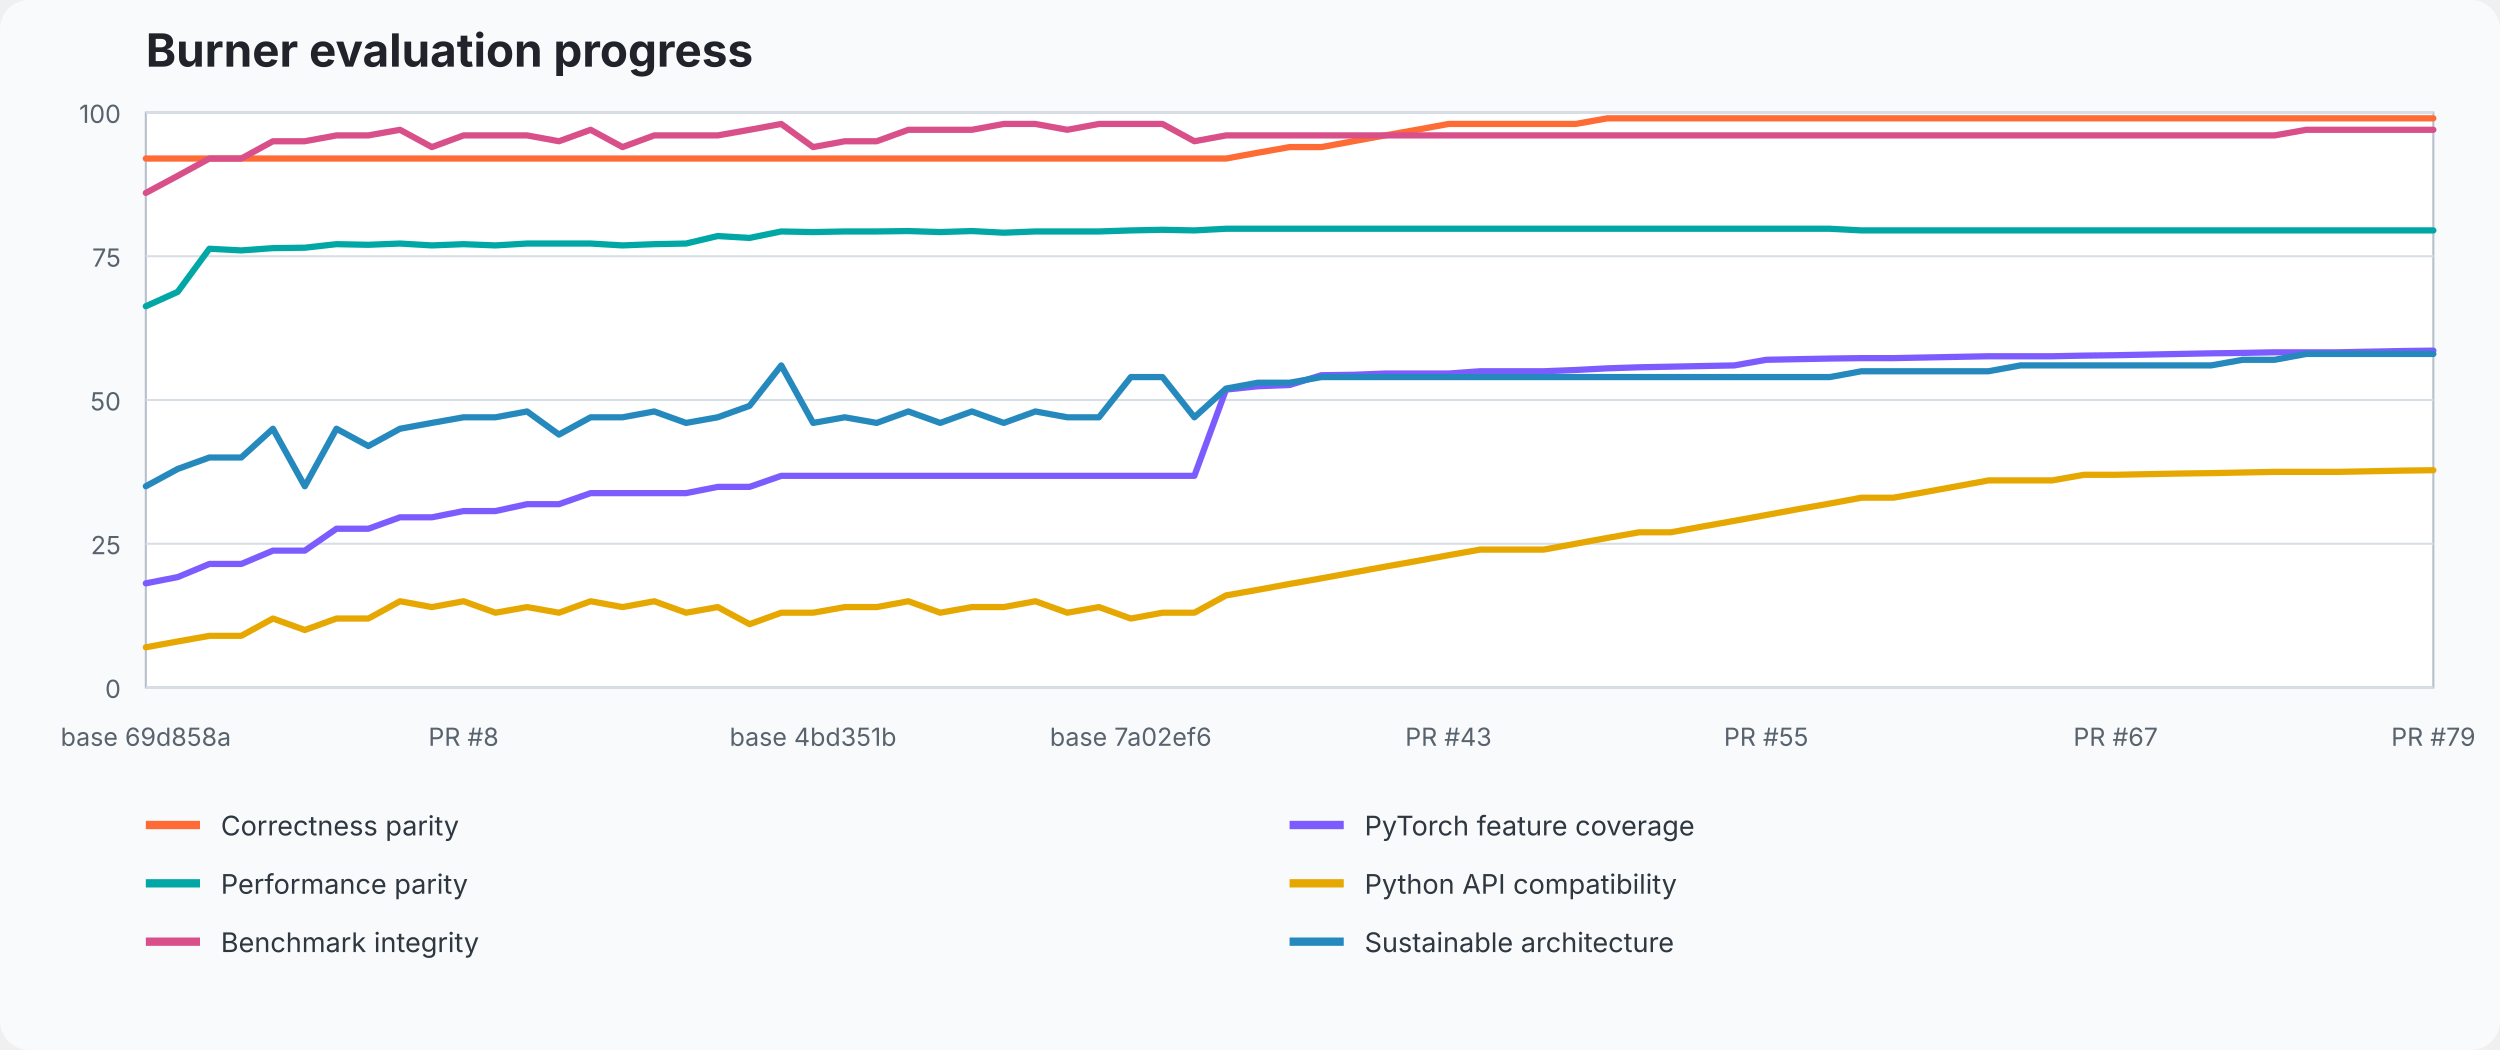
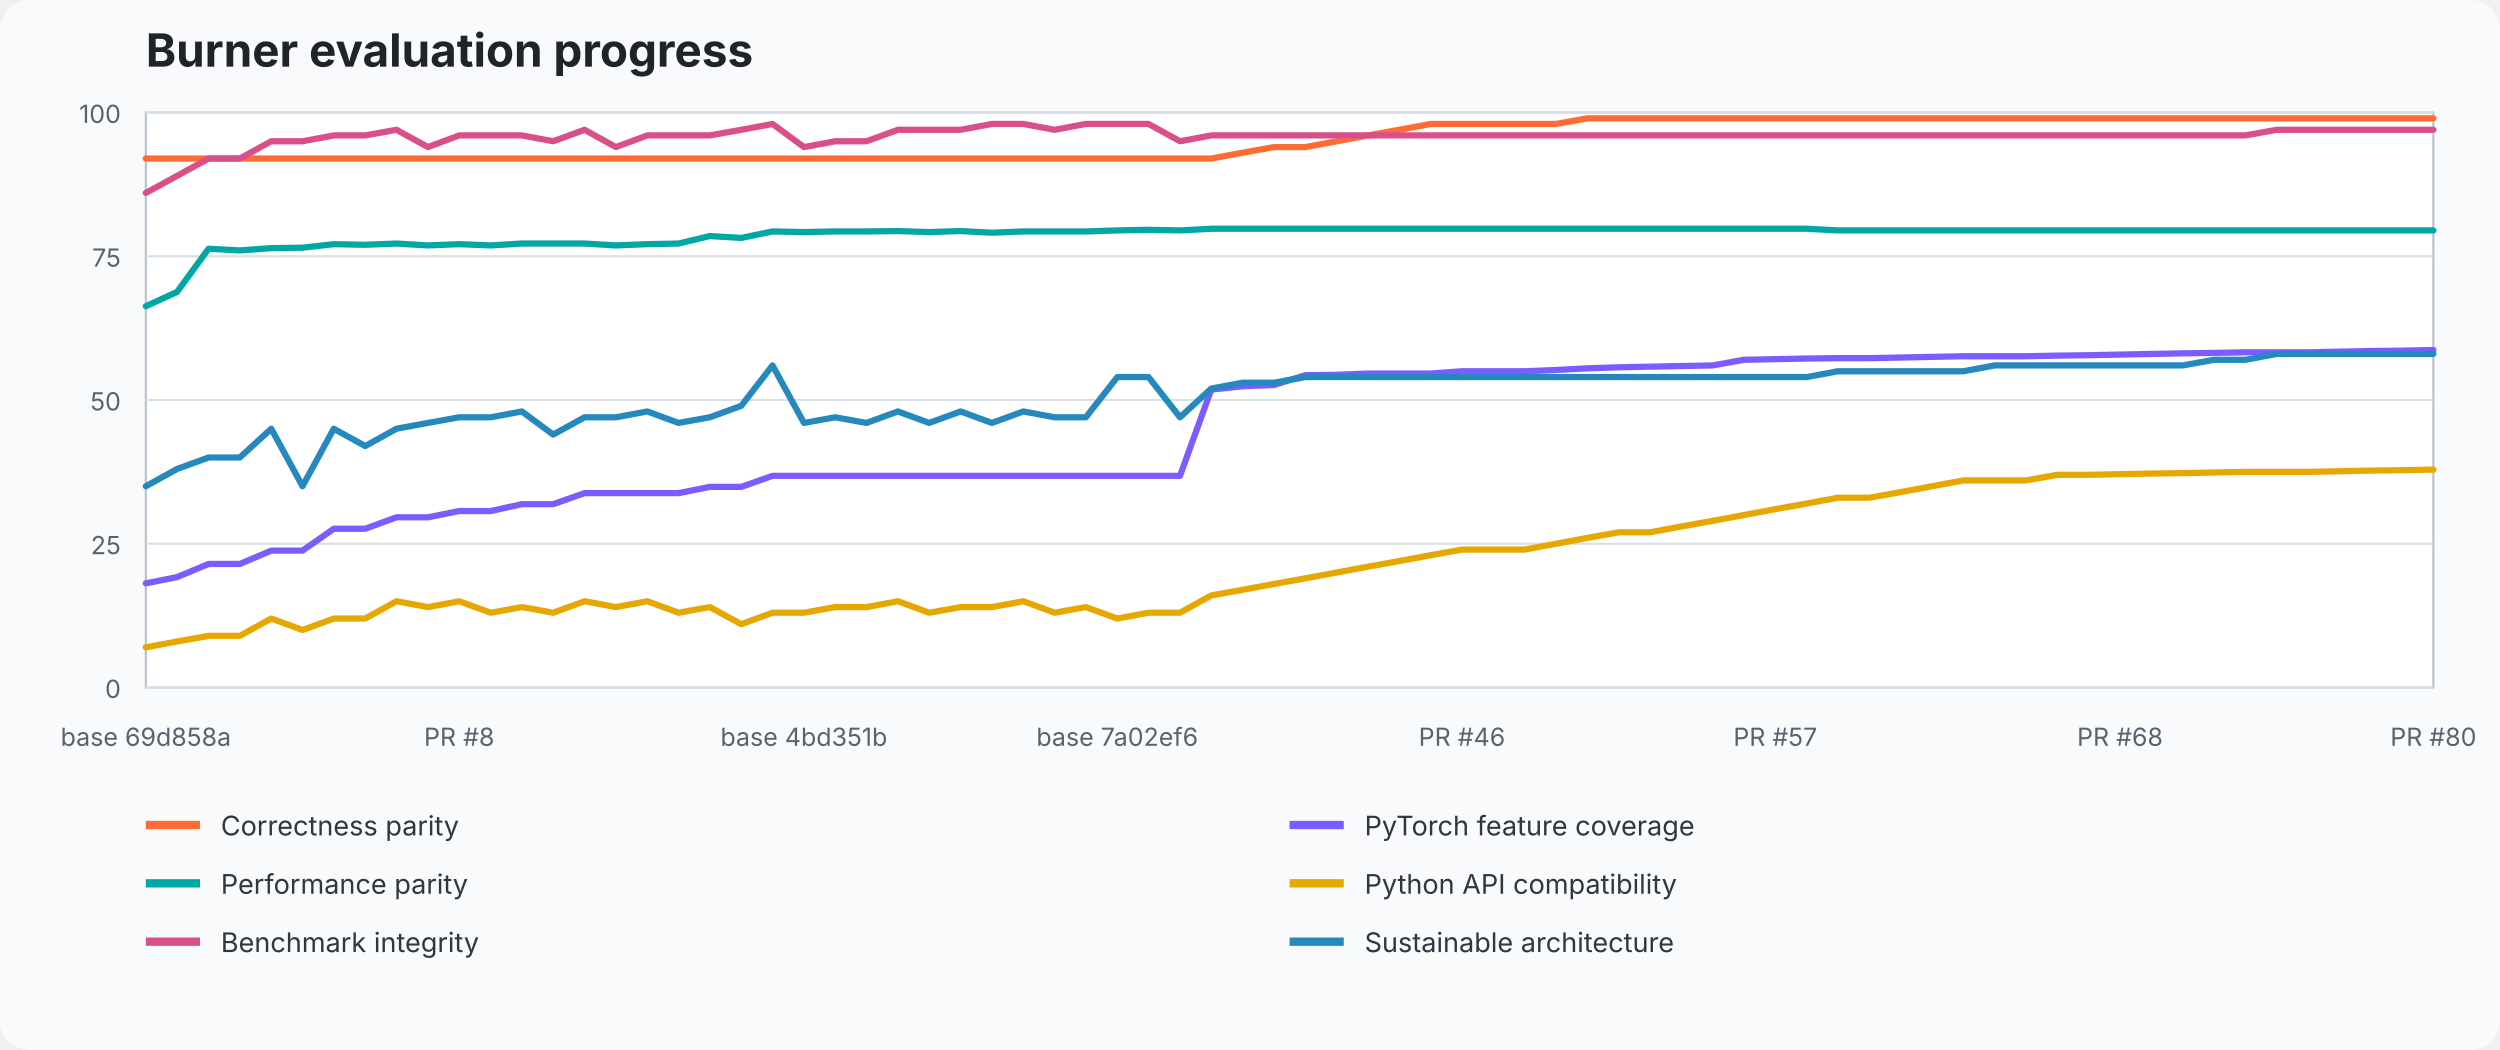
<svg xmlns="http://www.w3.org/2000/svg" width="1200" height="504" viewBox="0 0 1200 504" role="img" aria-labelledby="title desc">
  <style>text{font-family:ui-sans-serif,system-ui,-apple-system,BlinkMacSystemFont,"Segoe UI",sans-serif}.title{font-size:22px;font-weight:700;fill:#20242a}.axis{font-size:12px;fill:#59636e}.legend{font-size:13px;fill:#2f3740}.grid{stroke:#d8dee5;stroke-width:1}.plot{fill:#fff;stroke:#b7c0ca}</style>
  <rect width="100%" height="100%" fill="#f8fafc" rx="14" />
  <text x="70" y="32" class="title">Burner evaluation progress</text>
  <rect x="70" y="54" width="1098" height="276" class="plot" />
  <line x1="70" y1="330" x2="1168" y2="330" class="grid" />
  <text x="58" y="335" text-anchor="end" class="axis">0</text>
  <line x1="70" y1="261" x2="1168" y2="261" class="grid" />
  <text x="58" y="266" text-anchor="end" class="axis">25</text>
  <line x1="70" y1="192" x2="1168" y2="192" class="grid" />
  <text x="58" y="197" text-anchor="end" class="axis">50</text>
  <line x1="70" y1="123" x2="1168" y2="123" class="grid" />
  <text x="58" y="128" text-anchor="end" class="axis">75</text>
  <line x1="70" y1="54" x2="1168" y2="54" class="grid" />
  <text x="58" y="59" text-anchor="end" class="axis">100</text>
-   <polyline points="70.0,76.1 85.3,76.1 100.5,76.1 115.8,76.1 131.0,76.1 146.3,76.1 161.5,76.1 176.8,76.1 192.0,76.1 207.3,76.1 222.5,76.1 237.8,76.1 253.0,76.1 268.3,76.1 283.5,76.1 298.8,76.1 314.0,76.1 329.3,76.1 344.5,76.1 359.8,76.1 375.0,76.1 390.3,76.1 405.5,76.1 420.8,76.1 436.0,76.1 451.3,76.1 466.5,76.1 481.8,76.1 497.0,76.1 512.3,76.1 527.5,76.1 542.8,76.1 558.0,76.1 573.3,76.1 588.5,76.1 603.8,73.3 619.0,70.6 634.3,70.6 649.5,67.8 664.8,65.0 680.0,62.3 695.3,59.5 710.5,59.5 725.8,59.5 741.0,59.5 756.3,59.5 771.5,56.8 786.8,56.8 802.0,56.8 817.3,56.8 832.5,56.8 847.8,56.8 863.0,56.8 878.3,56.8 893.5,56.8 908.8,56.8 924.0,56.8 939.3,56.8 954.5,56.8 969.8,56.8 985.0,56.8 1000.3,56.8 1015.5,56.8 1030.8,56.8 1046.0,56.8 1061.3,56.8 1076.5,56.8 1091.8,56.8 1107.0,56.8 1122.3,56.8 1137.5,56.8 1152.8,56.8 1168.0,56.8" fill="none" stroke="#ff6b35" stroke-width="3" stroke-linejoin="round" stroke-linecap="round" />
-   <polyline points="70.0,280.0 85.3,277.0 100.5,270.7 115.8,270.7 131.0,264.3 146.3,264.3 161.5,253.8 176.8,253.8 192.0,248.3 207.3,248.3 222.5,245.3 237.8,245.3 253.0,242.0 268.3,242.0 283.5,236.7 298.8,236.7 314.0,236.7 329.3,236.7 344.5,233.7 359.8,233.7 375.0,228.4 390.3,228.4 405.5,228.4 420.8,228.4 436.0,228.4 451.3,228.4 466.5,228.4 481.8,228.4 497.0,228.4 512.3,228.4 527.5,228.4 542.8,228.4 558.0,228.4 573.3,228.4 588.5,187.0 603.8,185.4 619.0,184.8 634.3,180.1 649.5,179.9 664.8,179.3 680.0,179.3 695.3,179.3 710.5,178.2 725.8,178.2 741.0,178.2 756.3,177.6 771.5,176.8 786.8,176.3 802.0,176.0 817.3,175.7 832.5,175.4 847.8,172.7 863.0,172.4 878.3,172.1 893.5,171.9 908.8,171.9 924.0,171.6 939.3,171.3 954.5,171.0 969.8,171.0 985.0,171.0 1000.3,170.7 1015.5,170.5 1030.8,170.2 1046.0,169.9 1061.3,169.6 1076.5,169.4 1091.8,169.1 1107.0,169.1 1122.3,169.1 1137.5,168.8 1152.8,168.5 1168.0,168.3" fill="none" stroke="#7c5cff" stroke-width="3" stroke-linejoin="round" stroke-linecap="round" />
-   <polyline points="70.0,147.0 85.3,140.1 100.5,119.4 115.8,120.2 131.0,119.1 146.3,118.9 161.5,117.2 176.8,117.5 192.0,116.9 207.3,117.8 222.5,117.2 237.8,117.8 253.0,116.9 268.3,116.9 283.5,116.9 298.8,117.8 314.0,117.2 329.3,116.9 344.5,113.3 359.8,114.2 375.0,111.1 390.3,111.4 405.5,111.1 420.8,111.1 436.0,110.9 451.3,111.4 466.5,110.9 481.8,111.7 497.0,111.1 512.3,111.1 527.5,111.1 542.8,110.6 558.0,110.3 573.3,110.6 588.5,109.8 603.8,109.8 619.0,109.8 634.3,109.8 649.5,109.8 664.8,109.8 680.0,109.8 695.3,109.8 710.5,109.8 725.8,109.8 741.0,109.8 756.3,109.8 771.5,109.8 786.8,109.8 802.0,109.8 817.3,109.8 832.5,109.8 847.8,109.8 863.0,109.8 878.3,109.8 893.5,110.6 908.8,110.6 924.0,110.6 939.3,110.6 954.5,110.6 969.8,110.6 985.0,110.6 1000.3,110.6 1015.5,110.6 1030.8,110.6 1046.0,110.6 1061.3,110.6 1076.5,110.6 1091.8,110.6 1107.0,110.6 1122.3,110.6 1137.5,110.6 1152.8,110.6 1168.0,110.6" fill="none" stroke="#00a7a5" stroke-width="3" stroke-linejoin="round" stroke-linecap="round" />
-   <polyline points="70.0,310.7 85.3,307.9 100.5,305.2 115.8,305.2 131.0,296.9 146.3,302.4 161.5,296.9 176.8,296.9 192.0,288.6 207.3,291.4 222.5,288.6 237.8,294.1 253.0,291.4 268.3,294.1 283.5,288.6 298.8,291.4 314.0,288.6 329.3,294.1 344.5,291.4 359.8,299.6 375.0,294.1 390.3,294.1 405.5,291.4 420.8,291.4 436.0,288.6 451.3,294.1 466.5,291.4 481.8,291.4 497.0,288.6 512.3,294.1 527.5,291.4 542.8,296.9 558.0,294.1 573.3,294.1 588.5,285.8 603.8,283.1 619.0,280.3 634.3,277.6 649.5,274.8 664.8,272.0 680.0,269.3 695.3,266.5 710.5,263.8 725.8,263.8 741.0,263.8 756.3,261.0 771.5,258.2 786.8,255.5 802.0,255.5 817.3,252.7 832.5,250.0 847.8,247.2 863.0,244.4 878.3,241.7 893.5,238.9 908.8,238.9 924.0,236.2 939.3,233.4 954.5,230.6 969.8,230.6 985.0,230.6 1000.3,227.9 1015.5,227.9 1030.8,227.6 1046.0,227.3 1061.3,227.1 1076.5,226.8 1091.8,226.5 1107.0,226.5 1122.3,226.5 1137.5,226.2 1152.8,225.9 1168.0,225.7" fill="none" stroke="#e6a700" stroke-width="3" stroke-linejoin="round" stroke-linecap="round" />
-   <polyline points="70.0,92.6 85.3,84.4 100.5,76.1 115.8,76.1 131.0,67.8 146.3,67.8 161.5,65.0 176.8,65.0 192.0,62.3 207.3,70.6 222.5,65.0 237.8,65.0 253.0,65.0 268.3,67.8 283.5,62.3 298.8,70.6 314.0,65.0 329.3,65.0 344.5,65.0 359.8,62.3 375.0,59.5 390.3,70.6 405.5,67.8 420.8,67.8 436.0,62.3 451.3,62.3 466.5,62.3 481.8,59.5 497.0,59.5 512.3,62.3 527.5,59.5 542.8,59.5 558.0,59.5 573.3,67.8 588.5,65.0 603.8,65.0 619.0,65.0 634.3,65.0 649.5,65.0 664.8,65.0 680.0,65.0 695.3,65.0 710.5,65.0 725.8,65.0 741.0,65.0 756.3,65.0 771.5,65.0 786.8,65.0 802.0,65.0 817.3,65.0 832.5,65.0 847.8,65.0 863.0,65.0 878.3,65.0 893.5,65.0 908.8,65.0 924.0,65.0 939.3,65.0 954.5,65.0 969.8,65.0 985.0,65.0 1000.3,65.0 1015.5,65.0 1030.8,65.0 1046.0,65.0 1061.3,65.0 1076.5,65.0 1091.8,65.0 1107.0,62.3 1122.3,62.3 1137.5,62.3 1152.8,62.3 1168.0,62.3" fill="none" stroke="#d94f8a" stroke-width="3" stroke-linejoin="round" stroke-linecap="round" />
-   <polyline points="70.0,233.4 85.3,225.1 100.5,219.6 115.8,219.6 131.0,205.8 146.3,233.4 161.5,205.8 176.8,214.1 192.0,205.8 207.3,203.0 222.5,200.3 237.8,200.3 253.0,197.5 268.3,208.6 283.5,200.3 298.8,200.3 314.0,197.5 329.3,203.0 344.5,200.3 359.8,194.8 375.0,175.4 390.3,203.0 405.5,200.3 420.8,203.0 436.0,197.5 451.3,203.0 466.5,197.5 481.8,203.0 497.0,197.5 512.3,200.3 527.5,200.3 542.8,181.0 558.0,181.0 573.3,200.3 588.5,186.5 603.8,183.7 619.0,183.7 634.3,181.0 649.5,181.0 664.8,181.0 680.0,181.0 695.3,181.0 710.5,181.0 725.8,181.0 741.0,181.0 756.3,181.0 771.5,181.0 786.8,181.0 802.0,181.0 817.3,181.0 832.5,181.0 847.8,181.0 863.0,181.0 878.3,181.0 893.5,178.2 908.8,178.2 924.0,178.2 939.3,178.2 954.5,178.2 969.8,175.4 985.0,175.4 1000.3,175.4 1015.5,175.4 1030.8,175.4 1046.0,175.4 1061.3,175.4 1076.5,172.7 1091.8,172.7 1107.0,169.9 1122.3,169.9 1137.5,169.9 1152.8,169.9 1168.0,169.9" fill="none" stroke="#2589bd" stroke-width="3" stroke-linejoin="round" stroke-linecap="round" />
+   <polyline points="70.0,76.1 85.0,76.1 100.1,76.1 115.1,76.1 130.2,76.1 145.2,76.1 160.2,76.1 175.3,76.1 190.3,76.1 205.4,76.1 220.4,76.1 235.5,76.1 250.5,76.1 265.5,76.1 280.6,76.1 295.6,76.1 310.7,76.1 325.7,76.1 340.7,76.1 355.8,76.1 370.8,76.1 385.9,76.1 400.9,76.1 415.9,76.1 431.0,76.1 446.0,76.1 461.1,76.1 476.1,76.1 491.2,76.1 506.2,76.1 521.2,76.1 536.3,76.1 551.3,76.1 566.4,76.1 581.4,76.1 596.4,73.3 611.5,70.6 626.5,70.6 641.6,67.8 656.6,65.0 671.6,62.3 686.7,59.5 701.7,59.5 716.8,59.5 731.8,59.5 746.8,59.5 761.9,56.8 776.9,56.8 792.0,56.8 807.0,56.8 822.1,56.8 837.1,56.8 852.1,56.8 867.2,56.8 882.2,56.8 897.3,56.8 912.3,56.8 927.3,56.8 942.4,56.8 957.4,56.8 972.5,56.8 987.5,56.8 1002.5,56.8 1017.6,56.8 1032.6,56.8 1047.7,56.8 1062.7,56.8 1077.8,56.8 1092.8,56.8 1107.8,56.8 1122.9,56.8 1137.9,56.8 1153.0,56.8 1168.0,56.8" fill="none" stroke="#ff6b35" stroke-width="3" stroke-linejoin="round" stroke-linecap="round" />
+   <polyline points="70.0,280.0 85.0,277.0 100.1,270.7 115.1,270.7 130.2,264.3 145.2,264.3 160.2,253.8 175.3,253.8 190.3,248.3 205.4,248.3 220.4,245.3 235.5,245.3 250.5,242.0 265.5,242.0 280.6,236.7 295.6,236.7 310.7,236.7 325.7,236.7 340.7,233.7 355.8,233.7 370.8,228.4 385.9,228.4 400.9,228.4 415.9,228.4 431.0,228.4 446.0,228.4 461.1,228.4 476.1,228.4 491.2,228.4 506.2,228.4 521.2,228.4 536.3,228.4 551.3,228.4 566.4,228.4 581.4,187.0 596.4,185.4 611.5,184.8 626.5,180.1 641.6,179.9 656.6,179.3 671.6,179.3 686.7,179.3 701.7,178.2 716.8,178.2 731.8,178.2 746.8,177.6 761.9,176.8 776.9,176.3 792.0,176.0 807.0,175.7 822.1,175.4 837.1,172.7 852.1,172.4 867.2,172.1 882.2,171.9 897.3,171.9 912.3,171.6 927.3,171.3 942.4,171.0 957.4,171.0 972.5,171.0 987.5,170.7 1002.5,170.5 1017.6,170.2 1032.6,169.9 1047.7,169.6 1062.7,169.4 1077.8,169.1 1092.8,169.1 1107.8,169.1 1122.9,168.8 1137.9,168.5 1153.0,168.3 1168.0,168.0" fill="none" stroke="#7c5cff" stroke-width="3" stroke-linejoin="round" stroke-linecap="round" />
+   <polyline points="70.0,147.0 85.0,140.1 100.1,119.4 115.1,120.2 130.2,119.1 145.2,118.9 160.2,117.2 175.3,117.5 190.3,116.9 205.4,117.8 220.4,117.2 235.5,117.8 250.5,116.9 265.5,116.9 280.6,116.9 295.6,117.8 310.7,117.2 325.7,116.9 340.7,113.3 355.8,114.2 370.8,111.1 385.9,111.4 400.9,111.1 415.9,111.1 431.0,110.9 446.0,111.4 461.1,110.9 476.1,111.7 491.2,111.1 506.2,111.1 521.2,111.1 536.3,110.6 551.3,110.3 566.4,110.6 581.4,109.8 596.4,109.8 611.5,109.8 626.5,109.8 641.6,109.8 656.6,109.8 671.6,109.8 686.7,109.8 701.7,109.8 716.8,109.8 731.8,109.8 746.8,109.8 761.9,109.8 776.9,109.8 792.0,109.8 807.0,109.8 822.1,109.8 837.1,109.8 852.1,109.8 867.2,109.8 882.2,110.6 897.3,110.6 912.3,110.6 927.3,110.6 942.4,110.6 957.4,110.6 972.5,110.6 987.5,110.6 1002.5,110.6 1017.6,110.6 1032.6,110.6 1047.7,110.6 1062.7,110.6 1077.8,110.6 1092.8,110.6 1107.8,110.6 1122.9,110.6 1137.9,110.6 1153.0,110.6 1168.0,110.6" fill="none" stroke="#00a7a5" stroke-width="3" stroke-linejoin="round" stroke-linecap="round" />
+   <polyline points="70.0,310.7 85.0,307.9 100.1,305.2 115.1,305.2 130.2,296.9 145.2,302.4 160.2,296.9 175.3,296.9 190.3,288.6 205.4,291.4 220.4,288.6 235.5,294.1 250.5,291.4 265.5,294.1 280.6,288.6 295.6,291.4 310.7,288.6 325.7,294.1 340.7,291.4 355.8,299.6 370.8,294.1 385.9,294.1 400.9,291.4 415.9,291.4 431.0,288.6 446.0,294.1 461.1,291.4 476.1,291.4 491.2,288.6 506.2,294.1 521.2,291.4 536.3,296.9 551.3,294.1 566.4,294.1 581.4,285.8 596.4,283.1 611.5,280.3 626.5,277.6 641.6,274.8 656.6,272.0 671.6,269.3 686.7,266.5 701.7,263.8 716.8,263.8 731.8,263.8 746.8,261.0 761.9,258.2 776.9,255.5 792.0,255.5 807.0,252.7 822.1,250.0 837.1,247.2 852.1,244.4 867.2,241.7 882.2,238.9 897.3,238.9 912.3,236.2 927.3,233.4 942.4,230.6 957.4,230.6 972.5,230.6 987.5,227.9 1002.5,227.9 1017.6,227.6 1032.6,227.3 1047.7,227.1 1062.7,226.8 1077.8,226.5 1092.8,226.5 1107.8,226.5 1122.9,226.2 1137.9,225.9 1153.0,225.7 1168.0,225.4" fill="none" stroke="#e6a700" stroke-width="3" stroke-linejoin="round" stroke-linecap="round" />
+   <polyline points="70.0,92.6 85.0,84.4 100.1,76.1 115.1,76.1 130.2,67.8 145.2,67.8 160.2,65.0 175.3,65.0 190.3,62.3 205.4,70.6 220.4,65.0 235.5,65.0 250.5,65.0 265.5,67.8 280.6,62.3 295.6,70.6 310.7,65.0 325.7,65.0 340.7,65.0 355.8,62.3 370.8,59.5 385.9,70.6 400.9,67.8 415.9,67.8 431.0,62.3 446.0,62.3 461.1,62.3 476.1,59.5 491.2,59.5 506.2,62.3 521.2,59.5 536.3,59.5 551.3,59.5 566.4,67.8 581.4,65.0 596.4,65.0 611.5,65.0 626.5,65.0 641.6,65.0 656.6,65.0 671.6,65.0 686.7,65.0 701.7,65.0 716.8,65.0 731.8,65.0 746.8,65.0 761.9,65.0 776.9,65.0 792.0,65.0 807.0,65.0 822.1,65.0 837.1,65.0 852.1,65.0 867.2,65.0 882.2,65.0 897.3,65.0 912.3,65.0 927.3,65.0 942.4,65.0 957.4,65.0 972.5,65.0 987.5,65.0 1002.5,65.0 1017.6,65.0 1032.6,65.0 1047.7,65.0 1062.7,65.0 1077.8,65.0 1092.8,62.3 1107.8,62.3 1122.9,62.3 1137.9,62.3 1153.0,62.3 1168.0,62.3" fill="none" stroke="#d94f8a" stroke-width="3" stroke-linejoin="round" stroke-linecap="round" />
+   <polyline points="70.0,233.4 85.0,225.1 100.1,219.6 115.1,219.6 130.2,205.8 145.2,233.4 160.2,205.8 175.3,214.1 190.3,205.8 205.4,203.0 220.4,200.3 235.5,200.3 250.5,197.5 265.5,208.6 280.6,200.3 295.6,200.3 310.7,197.5 325.7,203.0 340.7,200.3 355.8,194.8 370.8,175.4 385.9,203.0 400.9,200.3 415.9,203.0 431.0,197.5 446.0,203.0 461.1,197.5 476.1,203.0 491.2,197.5 506.2,200.3 521.2,200.3 536.3,181.0 551.3,181.0 566.4,200.3 581.4,186.5 596.4,183.7 611.5,183.7 626.5,181.0 641.6,181.0 656.6,181.0 671.6,181.0 686.7,181.0 701.7,181.0 716.8,181.0 731.8,181.0 746.8,181.0 761.9,181.0 776.9,181.0 792.0,181.0 807.0,181.0 822.1,181.0 837.1,181.0 852.1,181.0 867.2,181.0 882.2,178.2 897.3,178.2 912.3,178.2 927.3,178.2 942.4,178.2 957.4,175.4 972.5,175.4 987.5,175.4 1002.5,175.4 1017.6,175.4 1032.6,175.4 1047.7,175.4 1062.7,172.7 1077.8,172.7 1092.8,169.9 1107.8,169.9 1122.9,169.9 1137.9,169.9 1153.0,169.9 1168.0,169.9" fill="none" stroke="#2589bd" stroke-width="3" stroke-linejoin="round" stroke-linecap="round" />
  <text x="70" y="358" text-anchor="middle" class="axis">base 69d858a</text>
-   <text x="222.5" y="358" text-anchor="middle" class="axis">PR #8</text>
-   <text x="390.25" y="358" text-anchor="middle" class="axis">base 4bd351b</text>
-   <text x="542.75" y="358" text-anchor="middle" class="axis">base 7a02ef6</text>
-   <text x="695.25" y="358" text-anchor="middle" class="axis">PR #43</text>
-   <text x="847.75" y="358" text-anchor="middle" class="axis">PR #55</text>
-   <text x="1015.5" y="358" text-anchor="middle" class="axis">PR #67</text>
-   <text x="1168" y="358" text-anchor="middle" class="axis">PR #79</text>
+   <text x="220.411" y="358" text-anchor="middle" class="axis">PR #8</text>
+   <text x="385.863" y="358" text-anchor="middle" class="axis">base 4bd351b</text>
+   <text x="536.274" y="358" text-anchor="middle" class="axis">base 7a02ef6</text>
+   <text x="701.726" y="358" text-anchor="middle" class="axis">PR #46</text>
+   <text x="852.137" y="358" text-anchor="middle" class="axis">PR #57</text>
+   <text x="1017.589" y="358" text-anchor="middle" class="axis">PR #68</text>
+   <text x="1168" y="358" text-anchor="middle" class="axis">PR #80</text>
  <line x1="70" y1="396" x2="96" y2="396" stroke="#ff6b35" stroke-width="4" />
  <text x="106" y="401" class="legend">Correctness parity</text>
  <line x1="619" y1="396" x2="645" y2="396" stroke="#7c5cff" stroke-width="4" />
  <text x="655" y="401" class="legend">PyTorch feature coverage</text>
  <line x1="70" y1="424" x2="96" y2="424" stroke="#00a7a5" stroke-width="4" />
  <text x="106" y="429" class="legend">Performance parity</text>
  <line x1="619" y1="424" x2="645" y2="424" stroke="#e6a700" stroke-width="4" />
  <text x="655" y="429" class="legend">Python API compatibility</text>
  <line x1="70" y1="452" x2="96" y2="452" stroke="#d94f8a" stroke-width="4" />
  <text x="106" y="457" class="legend">Benchmark integrity</text>
  <line x1="619" y1="452" x2="645" y2="452" stroke="#2589bd" stroke-width="4" />
  <text x="655" y="457" class="legend">Sustainable architecture</text>
</svg>
